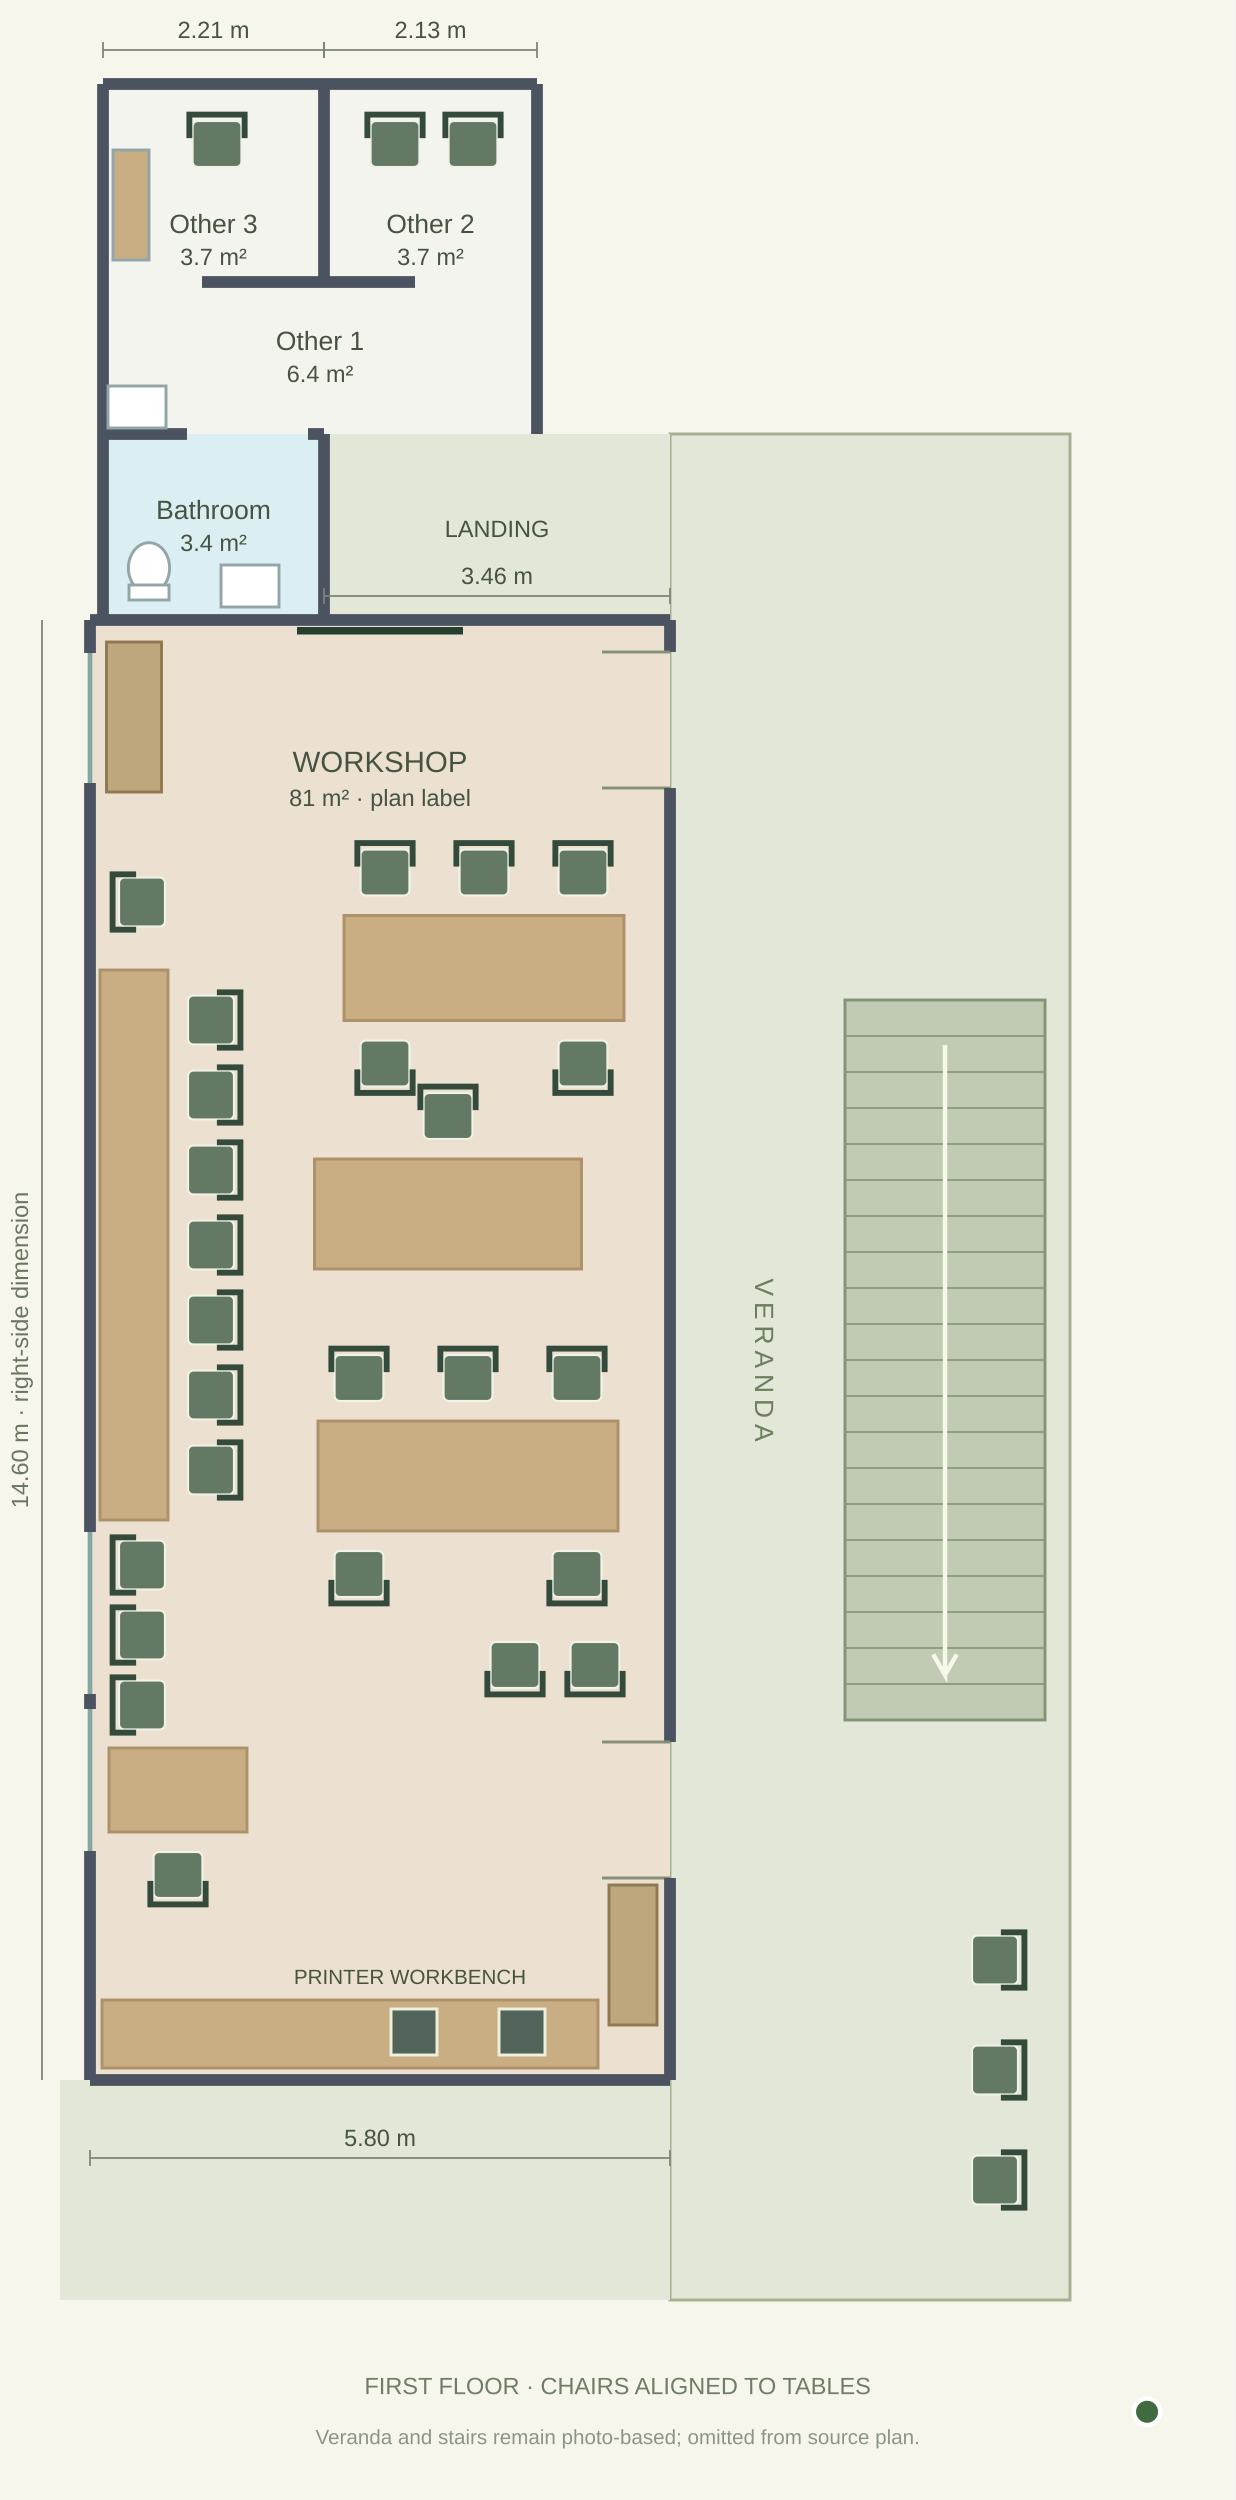
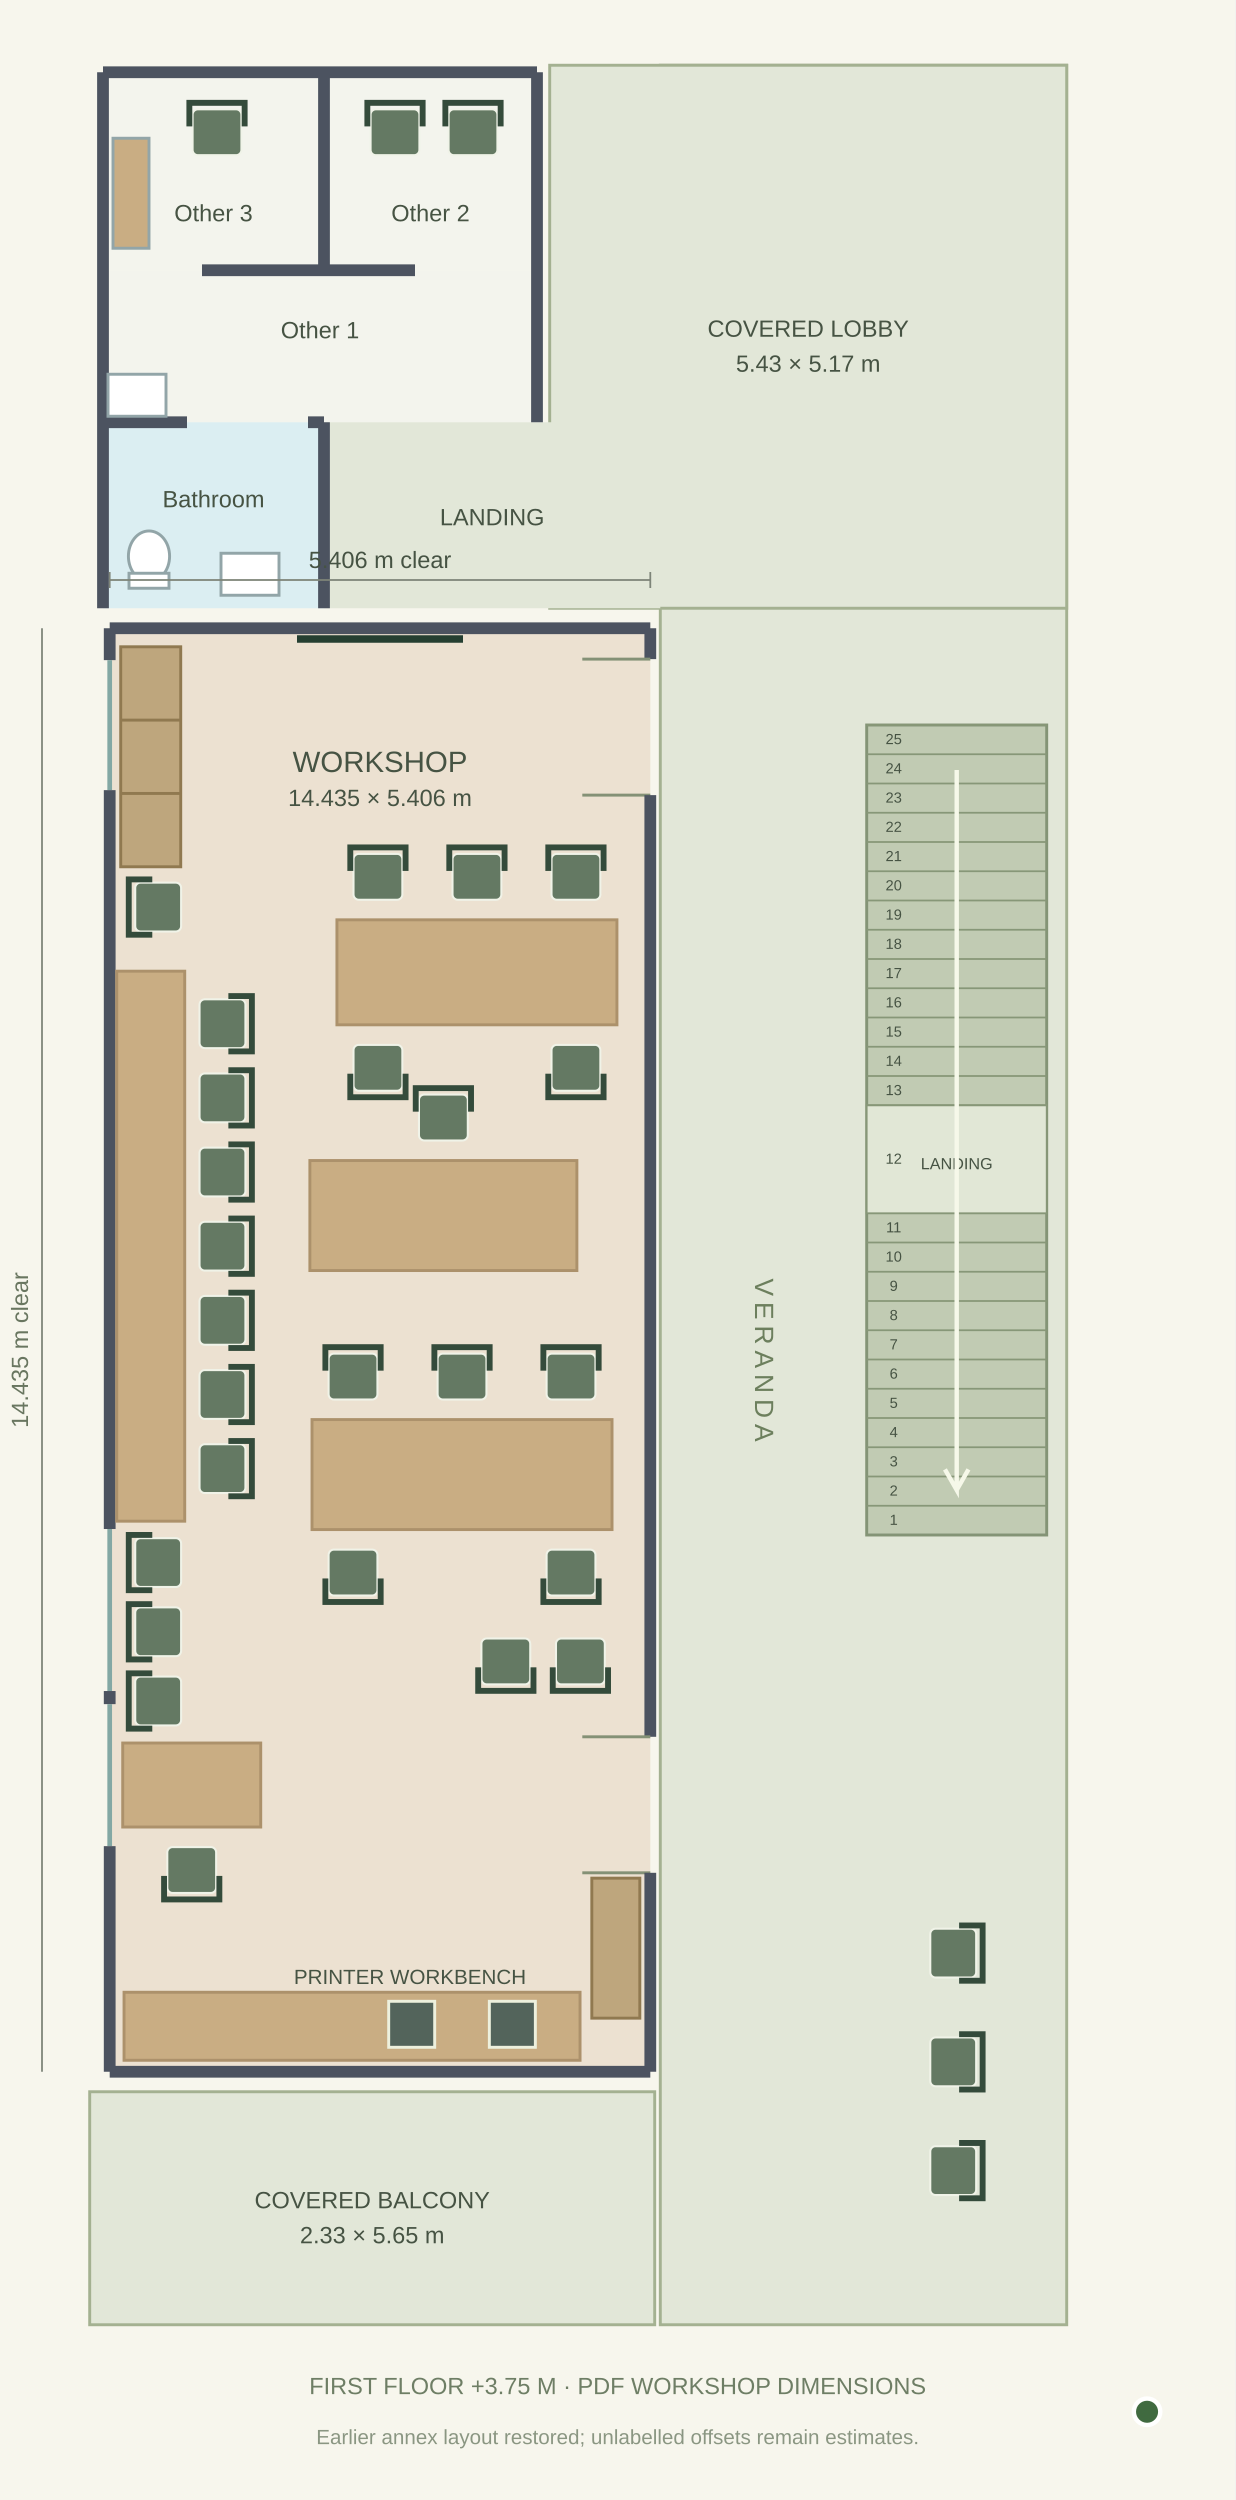
- <svg xmlns="http://www.w3.org/2000/svg" viewBox="0 0 420 850" role="img" aria-label="Reconstructed first-floor plan: 5.80 by 14.60 metre workshop, bathroom, Other 1, Other 2, Other 3 and aligned chairs" font-family="Segoe UI,Arial,sans-serif">
+ <svg xmlns="http://www.w3.org/2000/svg" viewBox="0 0 420 850" role="img" aria-label="Workshop 14.435 by 5.406 metres with the restored earlier bathroom, Other 1, Other 2 and Other 3 layout" font-family="Segoe UI,Arial,sans-serif">
  <rect width="420" height="850" fill="#f7f6ed" />
-   <rect x="227.8" y="147.56" width="136" height="634.44" fill="#e2e7d8" stroke="#a4b191" stroke-width="1" />
-   <rect x="20.4" y="707.2" width="207.4" height="74.8" fill="#e2e7d8" stroke="none" stroke-width="1" />
-   <rect x="30.6" y="210.8" width="197.2" height="496.4" fill="#ece1d1" stroke="none" stroke-width="1" />
-   <rect x="35.02" y="28.56" width="75.14" height="67.32" fill="#f3f4ed" stroke="none" stroke-width="1" />
-   <rect x="110.16" y="28.56" width="72.42" height="67.32" fill="#f3f4ed" stroke="none" stroke-width="1" />
-   <rect x="35.02" y="95.88" width="147.56" height="51.68" fill="#f3f4ed" stroke="none" stroke-width="1" />
-   <rect x="35.02" y="147.56" width="75.14" height="63.24" fill="#dbeef2" stroke="none" stroke-width="1" />
-   <rect x="110.16" y="147.56" width="117.64" height="63.24" fill="#e2e7d8" stroke="none" stroke-width="1" />
-   <path d="M30.6,210.8L227.8,210.8" stroke="#4c5360" stroke-width="4" fill="none" />
-   <path d="M30.6,707.2L227.8,707.2" stroke="#4c5360" stroke-width="4" fill="none" />
-   <path d="M30.6,210.8L30.6,222.02" stroke="#4c5360" stroke-width="4" fill="none" />
-   <path d="M30.6,222.02L30.6,266.22" stroke="#83a8a4" stroke-width="1.6" fill="none" />
-   <path d="M30.6,266.22L30.6,520.88" stroke="#4c5360" stroke-width="4" fill="none" />
-   <path d="M30.6,520.88L30.6,575.96" stroke="#83a8a4" stroke-width="1.6" fill="none" />
-   <path d="M30.6,575.96L30.6,581.06" stroke="#4c5360" stroke-width="4" fill="none" />
-   <path d="M30.6,581.06L30.6,629.34" stroke="#83a8a4" stroke-width="1.6" fill="none" />
-   <path d="M30.6,629.34L30.6,707.2" stroke="#4c5360" stroke-width="4" fill="none" />
-   <path d="M227.8,210.8L227.8,221.68" stroke="#4c5360" stroke-width="4" fill="none" />
-   <path d="M227.8,221.68L204.68,221.68" stroke="#849176" stroke-width="1" fill="none" />
-   <path d="M227.8,267.92L204.68,267.92" stroke="#849176" stroke-width="1" fill="none" />
-   <path d="M227.8,267.92L227.8,592.28" stroke="#4c5360" stroke-width="4" fill="none" />
-   <path d="M227.8,592.28L204.68,592.28" stroke="#849176" stroke-width="1" fill="none" />
-   <path d="M227.8,638.52L204.68,638.52" stroke="#849176" stroke-width="1" fill="none" />
-   <path d="M227.8,638.52L227.8,707.2" stroke="#4c5360" stroke-width="4" fill="none" />
-   <path d="M35.02,28.56L182.58,28.56" stroke="#4c5360" stroke-width="4" fill="none" />
-   <path d="M35.02,28.56L35.02,210.8" stroke="#4c5360" stroke-width="4" fill="none" />
-   <path d="M182.58,28.56L182.58,147.56" stroke="#4c5360" stroke-width="4" fill="none" />
-   <path d="M110.16,28.56L110.16,95.88" stroke="#4c5360" stroke-width="4" fill="none" />
-   <path d="M68.68,95.88L110.16,95.88" stroke="#4c5360" stroke-width="4" fill="none" />
-   <path d="M110.16,95.88L141.1,95.88" stroke="#4c5360" stroke-width="4" fill="none" />
-   <path d="M35.02,147.56L63.58,147.56" stroke="#4c5360" stroke-width="4" fill="none" />
-   <path d="M104.72,147.56L110.16,147.56" stroke="#4c5360" stroke-width="4" fill="none" />
-   <path d="M110.16,147.56L110.16,210.8" stroke="#4c5360" stroke-width="4" fill="none" />
-   <rect x="116.96" y="311.27" width="95.2" height="35.7" fill="#c9ad83" stroke="#ac916b" stroke-width="1" />
-   <rect x="106.93" y="394.06" width="90.78" height="37.4" fill="#c9ad83" stroke="#ac916b" stroke-width="1" />
-   <rect x="108.12" y="483.14" width="102" height="37.4" fill="#c9ad83" stroke="#ac916b" stroke-width="1" />
-   <rect x="37.06" y="594.32" width="46.92" height="28.56" fill="#c9ad83" stroke="#ac916b" stroke-width="1" />
-   <rect x="34" y="329.8" width="23.12" height="187" fill="#c9ad83" stroke="#ac916b" stroke-width="1" />
-   <rect x="34.68" y="680" width="168.64" height="23.12" fill="#c9ad83" stroke="#ac916b" stroke-width="1" />
-   <rect x="207.06" y="640.9" width="16.32" height="47.6" fill="#bea67d" stroke="#907950" stroke-width="1" />
-   <rect x="36.21" y="218.28" width="18.7" height="51" fill="#bea67d" stroke="#907950" stroke-width="1" />
-   <rect x="169.66" y="683.06" width="15.64" height="15.64" fill="#53645b" stroke="#edf0dd" stroke-width="1" />
-   <rect x="132.94" y="683.06" width="15.64" height="15.64" fill="#53645b" stroke="#edf0dd" stroke-width="1" />
-   <rect x="100.98" y="213.18" width="56.44" height="2.55" fill="#253f31" stroke="none" stroke-width="1" />
-   <g transform="translate(130.9,296.65) rotate(-180)">
-     <rect x="-8.3" y="-7.8" width="16.6" height="15.6" rx="1.8" fill="#647963" stroke="#f0f3e8" stroke-width=".7" />
-     <path d="M-9.4 2v8h18.8V2" stroke="#344b3b" fill="none" stroke-width="2" />
-   </g>
-   <g transform="translate(164.56,296.65) rotate(-180)">
-     <rect x="-8.3" y="-7.8" width="16.6" height="15.6" rx="1.8" fill="#647963" stroke="#f0f3e8" stroke-width=".7" />
-     <path d="M-9.4 2v8h18.8V2" stroke="#344b3b" fill="none" stroke-width="2" />
-   </g>
-   <g transform="translate(198.22,296.65) rotate(-180)">
-     <rect x="-8.3" y="-7.8" width="16.6" height="15.6" rx="1.8" fill="#647963" stroke="#f0f3e8" stroke-width=".7" />
-     <path d="M-9.4 2v8h18.8V2" stroke="#344b3b" fill="none" stroke-width="2" />
-   </g>
-   <g transform="translate(130.9,361.59) rotate(0)">
-     <rect x="-8.3" y="-7.8" width="16.6" height="15.6" rx="1.8" fill="#647963" stroke="#f0f3e8" stroke-width=".7" />
-     <path d="M-9.4 2v8h18.8V2" stroke="#344b3b" fill="none" stroke-width="2" />
-   </g>
-   <g transform="translate(198.22,361.59) rotate(0)">
-     <rect x="-8.3" y="-7.8" width="16.6" height="15.6" rx="1.8" fill="#647963" stroke="#f0f3e8" stroke-width=".7" />
-     <path d="M-9.4 2v8h18.8V2" stroke="#344b3b" fill="none" stroke-width="2" />
-   </g>
-   <g transform="translate(152.32,379.44) rotate(-180)">
-     <rect x="-8.3" y="-7.8" width="16.6" height="15.6" rx="1.8" fill="#647963" stroke="#f0f3e8" stroke-width=".7" />
-     <path d="M-9.4 2v8h18.8V2" stroke="#344b3b" fill="none" stroke-width="2" />
-   </g>
-   <g transform="translate(122.06,468.52) rotate(-180)">
-     <rect x="-8.3" y="-7.8" width="16.6" height="15.6" rx="1.8" fill="#647963" stroke="#f0f3e8" stroke-width=".7" />
-     <path d="M-9.4 2v8h18.8V2" stroke="#344b3b" fill="none" stroke-width="2" />
-   </g>
-   <g transform="translate(159.12,468.52) rotate(-180)">
-     <rect x="-8.3" y="-7.8" width="16.6" height="15.6" rx="1.8" fill="#647963" stroke="#f0f3e8" stroke-width=".7" />
-     <path d="M-9.4 2v8h18.8V2" stroke="#344b3b" fill="none" stroke-width="2" />
-   </g>
-   <g transform="translate(196.18,468.52) rotate(-180)">
-     <rect x="-8.3" y="-7.8" width="16.6" height="15.6" rx="1.8" fill="#647963" stroke="#f0f3e8" stroke-width=".7" />
-     <path d="M-9.4 2v8h18.8V2" stroke="#344b3b" fill="none" stroke-width="2" />
-   </g>
-   <g transform="translate(122.06,535.16) rotate(0)">
-     <rect x="-8.3" y="-7.8" width="16.6" height="15.6" rx="1.8" fill="#647963" stroke="#f0f3e8" stroke-width=".7" />
-     <path d="M-9.4 2v8h18.8V2" stroke="#344b3b" fill="none" stroke-width="2" />
-   </g>
-   <g transform="translate(196.18,535.16) rotate(0)">
-     <rect x="-8.3" y="-7.8" width="16.6" height="15.6" rx="1.8" fill="#647963" stroke="#f0f3e8" stroke-width=".7" />
-     <path d="M-9.4 2v8h18.8V2" stroke="#344b3b" fill="none" stroke-width="2" />
-   </g>
-   <g transform="translate(60.52,637.5) rotate(0)">
-     <rect x="-8.3" y="-7.8" width="16.6" height="15.6" rx="1.8" fill="#647963" stroke="#f0f3e8" stroke-width=".7" />
-     <path d="M-9.4 2v8h18.8V2" stroke="#344b3b" fill="none" stroke-width="2" />
-   </g>
-   <g transform="translate(71.74,346.8) rotate(-90)">
-     <rect x="-8.3" y="-7.8" width="16.6" height="15.6" rx="1.8" fill="#647963" stroke="#f0f3e8" stroke-width=".7" />
-     <path d="M-9.4 2v8h18.8V2" stroke="#344b3b" fill="none" stroke-width="2" />
-   </g>
-   <g transform="translate(71.74,372.3) rotate(-90)">
-     <rect x="-8.3" y="-7.8" width="16.6" height="15.6" rx="1.8" fill="#647963" stroke="#f0f3e8" stroke-width=".7" />
-     <path d="M-9.4 2v8h18.8V2" stroke="#344b3b" fill="none" stroke-width="2" />
-   </g>
-   <g transform="translate(71.74,397.8) rotate(-90)">
-     <rect x="-8.3" y="-7.8" width="16.6" height="15.6" rx="1.8" fill="#647963" stroke="#f0f3e8" stroke-width=".7" />
-     <path d="M-9.4 2v8h18.8V2" stroke="#344b3b" fill="none" stroke-width="2" />
-   </g>
-   <g transform="translate(71.74,423.3) rotate(-90)">
-     <rect x="-8.3" y="-7.8" width="16.6" height="15.6" rx="1.8" fill="#647963" stroke="#f0f3e8" stroke-width=".7" />
-     <path d="M-9.4 2v8h18.8V2" stroke="#344b3b" fill="none" stroke-width="2" />
-   </g>
-   <g transform="translate(71.74,448.8) rotate(-90)">
-     <rect x="-8.3" y="-7.8" width="16.6" height="15.6" rx="1.8" fill="#647963" stroke="#f0f3e8" stroke-width=".7" />
-     <path d="M-9.4 2v8h18.8V2" stroke="#344b3b" fill="none" stroke-width="2" />
-   </g>
-   <g transform="translate(71.74,474.3) rotate(-90)">
-     <rect x="-8.3" y="-7.8" width="16.6" height="15.6" rx="1.8" fill="#647963" stroke="#f0f3e8" stroke-width=".7" />
-     <path d="M-9.4 2v8h18.8V2" stroke="#344b3b" fill="none" stroke-width="2" />
-   </g>
-   <g transform="translate(71.74,499.8) rotate(-90)">
-     <rect x="-8.3" y="-7.8" width="16.6" height="15.6" rx="1.8" fill="#647963" stroke="#f0f3e8" stroke-width=".7" />
-     <path d="M-9.4 2v8h18.8V2" stroke="#344b3b" fill="none" stroke-width="2" />
-   </g>
-   <g transform="translate(48.28,532.1) rotate(90)">
-     <rect x="-8.3" y="-7.8" width="16.6" height="15.6" rx="1.8" fill="#647963" stroke="#f0f3e8" stroke-width=".7" />
-     <path d="M-9.4 2v8h18.8V2" stroke="#344b3b" fill="none" stroke-width="2" />
-   </g>
-   <g transform="translate(48.28,555.9) rotate(90)">
-     <rect x="-8.3" y="-7.8" width="16.6" height="15.6" rx="1.8" fill="#647963" stroke="#f0f3e8" stroke-width=".7" />
-     <path d="M-9.4 2v8h18.8V2" stroke="#344b3b" fill="none" stroke-width="2" />
-   </g>
-   <g transform="translate(48.28,579.7) rotate(90)">
-     <rect x="-8.3" y="-7.8" width="16.6" height="15.6" rx="1.8" fill="#647963" stroke="#f0f3e8" stroke-width=".7" />
-     <path d="M-9.4 2v8h18.8V2" stroke="#344b3b" fill="none" stroke-width="2" />
-   </g>
-   <g transform="translate(48.28,306.68) rotate(90)">
-     <rect x="-8.3" y="-7.8" width="16.6" height="15.6" rx="1.8" fill="#647963" stroke="#f0f3e8" stroke-width=".7" />
-     <path d="M-9.4 2v8h18.8V2" stroke="#344b3b" fill="none" stroke-width="2" />
-   </g>
-   <g transform="translate(175.1,566.1) rotate(0)">
-     <rect x="-8.3" y="-7.8" width="16.6" height="15.6" rx="1.8" fill="#647963" stroke="#f0f3e8" stroke-width=".7" />
-     <path d="M-9.4 2v8h18.8V2" stroke="#344b3b" fill="none" stroke-width="2" />
-   </g>
-   <g transform="translate(202.3,566.1) rotate(0)">
-     <rect x="-8.3" y="-7.8" width="16.6" height="15.6" rx="1.8" fill="#647963" stroke="#f0f3e8" stroke-width=".7" />
-     <path d="M-9.4 2v8h18.8V2" stroke="#344b3b" fill="none" stroke-width="2" />
-   </g>
-   <g transform="translate(73.78,48.96) rotate(-180)">
-     <rect x="-8.3" y="-7.8" width="16.6" height="15.6" rx="1.8" fill="#647963" stroke="#f0f3e8" stroke-width=".7" />
-     <path d="M-9.4 2v8h18.8V2" stroke="#344b3b" fill="none" stroke-width="2" />
-   </g>
-   <g transform="translate(134.3,48.96) rotate(-180)">
-     <rect x="-8.3" y="-7.8" width="16.6" height="15.6" rx="1.8" fill="#647963" stroke="#f0f3e8" stroke-width=".7" />
-     <path d="M-9.4 2v8h18.8V2" stroke="#344b3b" fill="none" stroke-width="2" />
-   </g>
-   <g transform="translate(160.82,48.96) rotate(-180)">
-     <rect x="-8.3" y="-7.8" width="16.6" height="15.6" rx="1.8" fill="#647963" stroke="#f0f3e8" stroke-width=".7" />
-     <path d="M-9.4 2v8h18.8V2" stroke="#344b3b" fill="none" stroke-width="2" />
-   </g>
-   <g transform="translate(338.3,666.4) rotate(-90)">
-     <rect x="-8.3" y="-7.8" width="16.6" height="15.6" rx="1.8" fill="#647963" stroke="#f0f3e8" stroke-width=".7" />
-     <path d="M-9.4 2v8h18.8V2" stroke="#344b3b" fill="none" stroke-width="2" />
-   </g>
-   <g transform="translate(338.3,703.8) rotate(-90)">
-     <rect x="-8.3" y="-7.8" width="16.6" height="15.6" rx="1.8" fill="#647963" stroke="#f0f3e8" stroke-width=".7" />
-     <path d="M-9.4 2v8h18.8V2" stroke="#344b3b" fill="none" stroke-width="2" />
-   </g>
-   <g transform="translate(338.3,741.2) rotate(-90)">
-     <rect x="-8.3" y="-7.8" width="16.6" height="15.6" rx="1.8" fill="#647963" stroke="#f0f3e8" stroke-width=".7" />
-     <path d="M-9.4 2v8h18.8V2" stroke="#344b3b" fill="none" stroke-width="2" />
-   </g>
-   <ellipse cx="50.66" cy="193.12" rx="7" ry="8.6" fill="#fff" stroke="#92a5a8" />
-   <rect x="43.86" y="198.9" width="13.6" height="5.1" fill="#fff" stroke="#92a5a8" stroke-width="1" />
-   <rect x="75.14" y="192.1" width="19.72" height="14.28" fill="#fff" stroke="#92a5a8" stroke-width="1" />
-   <rect x="36.72" y="131.24" width="19.72" height="14.28" fill="#fff" stroke="#92a5a8" stroke-width="1" />
-   <rect x="38.42" y="51" width="12.24" height="37.4" fill="#c9ad83" stroke="#92a5a8" stroke-width="1" />
-   <text x="72.59" y="79.22" text-anchor="middle" fill="#465343" font-size="9">Other 3</text>
-   <text x="72.59" y="90.1" text-anchor="middle" fill="#465343" font-size="8">3.7 m²</text>
-   <text x="146.37" y="79.22" text-anchor="middle" fill="#465343" font-size="9">Other 2</text>
-   <text x="146.37" y="90.1" text-anchor="middle" fill="#465343" font-size="8">3.7 m²</text>
-   <text x="108.8" y="119" text-anchor="middle" fill="#465343" font-size="9">Other 1</text>
-   <text x="108.8" y="129.88" text-anchor="middle" fill="#465343" font-size="8">6.4 m²</text>
-   <text x="72.59" y="176.46" text-anchor="middle" fill="#465343" font-size="9">Bathroom</text>
-   <text x="72.59" y="187.34" text-anchor="middle" fill="#465343" font-size="8">3.4 m²</text>
-   <text x="168.98" y="182.58" text-anchor="middle" fill="#465343" font-size="8">LANDING</text>
+   <rect x="224.502" y="22.185" width="138.176" height="768.23" fill="#e2e7d8" stroke="#a4b191" stroke-width="1" />
+   <rect x="186.898" y="22.185" width="175.78" height="184.62" fill="#e2e7d8" stroke="#a4b191" stroke-width="1" />
+   <rect x="30.498" y="711.195" width="192.1" height="79.22" fill="#e2e7d8" stroke="#a4b191" stroke-width="1" />
+   <rect x="37.298" y="213.605" width="183.804" height="490.79" fill="#ece1d1" stroke="none" stroke-width="1" />
+   <rect x="35.02" y="24.565" width="75.14" height="67.32" fill="#f3f4ed" stroke="none" stroke-width="1" />
+   <rect x="110.16" y="24.565" width="72.42" height="67.32" fill="#f3f4ed" stroke="none" stroke-width="1" />
+   <rect x="35.02" y="91.885" width="147.56" height="51.68" fill="#f3f4ed" stroke="none" stroke-width="1" />
+   <rect x="35.02" y="143.565" width="75.14" height="63.24" fill="#dbeef2" stroke="none" stroke-width="1" />
+   <rect x="110.16" y="143.565" width="114.342" height="63.24" fill="#e2e7d8" stroke="none" stroke-width="1" />
+   <path d="M37.298,213.605L221.102,213.605" stroke="#4c5360" stroke-width="4" fill="none" />
+   <path d="M37.298,704.395L221.102,704.395" stroke="#4c5360" stroke-width="4" fill="none" />
+   <path d="M37.298,213.605L37.298,224.448" stroke="#4c5360" stroke-width="4" fill="none" />
+   <path d="M37.298,224.448L37.298,268.648" stroke="#83a8a4" stroke-width="1.6" fill="none" />
+   <path d="M37.298,268.648L37.298,519.869" stroke="#4c5360" stroke-width="4" fill="none" />
+   <path d="M37.298,519.869L37.298,574.949" stroke="#83a8a4" stroke-width="1.6" fill="none" />
+   <path d="M37.298,574.949L37.298,579.408" stroke="#4c5360" stroke-width="4" fill="none" />
+   <path d="M37.298,579.408L37.298,627.688" stroke="#83a8a4" stroke-width="1.6" fill="none" />
+   <path d="M37.298,627.688L37.298,704.395" stroke="#4c5360" stroke-width="4" fill="none" />
+   <path d="M221.102,213.605L221.102,224.101" stroke="#4c5360" stroke-width="4" fill="none" />
+   <path d="M221.102,224.101L197.982,224.101" stroke="#849176" stroke-width="1" fill="none" />
+   <path d="M221.102,270.341L197.982,270.341" stroke="#849176" stroke-width="1" fill="none" />
+   <path d="M221.102,270.341L221.102,590.512" stroke="#4c5360" stroke-width="4" fill="none" />
+   <path d="M221.102,590.512L197.982,590.512" stroke="#849176" stroke-width="1" fill="none" />
+   <path d="M221.102,636.752L197.982,636.752" stroke="#849176" stroke-width="1" fill="none" />
+   <path d="M221.102,636.752L221.102,704.395" stroke="#4c5360" stroke-width="4" fill="none" />
+   <path d="M35.02,24.565L182.58,24.565" stroke="#4c5360" stroke-width="4" fill="none" />
+   <path d="M35.02,24.565L35.02,206.805" stroke="#4c5360" stroke-width="4" fill="none" />
+   <path d="M182.58,24.565L182.58,143.565" stroke="#4c5360" stroke-width="4" fill="none" />
+   <path d="M110.16,24.565L110.16,91.885" stroke="#4c5360" stroke-width="4" fill="none" />
+   <path d="M68.68,91.885L110.16,91.885" stroke="#4c5360" stroke-width="4" fill="none" />
+   <path d="M110.16,91.885L141.1,91.885" stroke="#4c5360" stroke-width="4" fill="none" />
+   <path d="M35.02,143.565L63.58,143.565" stroke="#4c5360" stroke-width="4" fill="none" />
+   <path d="M104.72,143.565L110.16,143.565" stroke="#4c5360" stroke-width="4" fill="none" />
+   <path d="M110.16,143.565L110.16,206.805" stroke="#4c5360" stroke-width="4" fill="none" />
+   <rect x="114.558" y="312.738" width="95.2" height="35.7" fill="#c9ad83" stroke="#ac916b" stroke-width="1" />
+   <rect x="105.359" y="394.583" width="90.78" height="37.4" fill="#c9ad83" stroke="#ac916b" stroke-width="1" />
+   <rect x="106.088" y="482.656" width="102" height="37.4" fill="#c9ad83" stroke="#ac916b" stroke-width="1" />
+   <rect x="41.726" y="592.629" width="46.92" height="28.56" fill="#c9ad83" stroke="#ac916b" stroke-width="1" />
+   <rect x="39.682" y="330.203" width="23.12" height="187" fill="#c9ad83" stroke="#ac916b" stroke-width="1" />
+   <rect x="42.173" y="677.372" width="155.04" height="23.12" fill="#c9ad83" stroke="#ac916b" stroke-width="1" />
+   <rect x="201.217" y="638.575" width="16.32" height="47.6" fill="#bea67d" stroke="#907950" stroke-width="1" />
+   <rect x="41.042" y="219.905" width="20.4" height="74.8" fill="#bea67d" stroke="#907950" stroke-width="1" />
+   <path d="M41.042,244.839L61.442,244.839" stroke="#907950" stroke-width="1" fill="none" />
+   <path d="M41.042,269.772L61.442,269.772" stroke="#907950" stroke-width="1" fill="none" />
+   <rect x="166.38" y="680.439" width="15.64" height="15.64" fill="#53645b" stroke="#edf0dd" stroke-width="1" />
+   <rect x="132.155" y="680.439" width="15.64" height="15.64" fill="#53645b" stroke="#edf0dd" stroke-width="1" />
+   <rect x="100.98" y="215.985" width="56.44" height="2.55" fill="#253f31" stroke="none" stroke-width="1" />
+   <g transform="translate(128.498,298.1178) rotate(-180)">
+     <rect x="-8.3" y="-7.8" width="16.6" height="15.6" rx="1.8" fill="#647963" stroke="#f0f3e8" stroke-width=".7" />
+     <path d="M-9.4 2v8h18.8V2" stroke="#344b3b" fill="none" stroke-width="2" />
+   </g>
+   <g transform="translate(162.158,298.1178) rotate(-180)">
+     <rect x="-8.3" y="-7.8" width="16.6" height="15.6" rx="1.8" fill="#647963" stroke="#f0f3e8" stroke-width=".7" />
+     <path d="M-9.4 2v8h18.8V2" stroke="#344b3b" fill="none" stroke-width="2" />
+   </g>
+   <g transform="translate(195.818,298.1178) rotate(-180)">
+     <rect x="-8.3" y="-7.8" width="16.6" height="15.6" rx="1.8" fill="#647963" stroke="#f0f3e8" stroke-width=".7" />
+     <path d="M-9.4 2v8h18.8V2" stroke="#344b3b" fill="none" stroke-width="2" />
+   </g>
+   <g transform="translate(128.498,363.0578) rotate(0)">
+     <rect x="-8.3" y="-7.8" width="16.6" height="15.6" rx="1.8" fill="#647963" stroke="#f0f3e8" stroke-width=".7" />
+     <path d="M-9.4 2v8h18.8V2" stroke="#344b3b" fill="none" stroke-width="2" />
+   </g>
+   <g transform="translate(195.818,363.0578) rotate(0)">
+     <rect x="-8.3" y="-7.8" width="16.6" height="15.6" rx="1.8" fill="#647963" stroke="#f0f3e8" stroke-width=".7" />
+     <path d="M-9.4 2v8h18.8V2" stroke="#344b3b" fill="none" stroke-width="2" />
+   </g>
+   <g transform="translate(150.7494,379.9626) rotate(-180)">
+     <rect x="-8.3" y="-7.8" width="16.6" height="15.6" rx="1.8" fill="#647963" stroke="#f0f3e8" stroke-width=".7" />
+     <path d="M-9.4 2v8h18.8V2" stroke="#344b3b" fill="none" stroke-width="2" />
+   </g>
+   <g transform="translate(120.0275,468.0358) rotate(-180)">
+     <rect x="-8.3" y="-7.8" width="16.6" height="15.6" rx="1.8" fill="#647963" stroke="#f0f3e8" stroke-width=".7" />
+     <path d="M-9.4 2v8h18.8V2" stroke="#344b3b" fill="none" stroke-width="2" />
+   </g>
+   <g transform="translate(157.0875,468.0358) rotate(-180)">
+     <rect x="-8.3" y="-7.8" width="16.6" height="15.6" rx="1.8" fill="#647963" stroke="#f0f3e8" stroke-width=".7" />
+     <path d="M-9.4 2v8h18.8V2" stroke="#344b3b" fill="none" stroke-width="2" />
+   </g>
+   <g transform="translate(194.1475,468.0358) rotate(-180)">
+     <rect x="-8.3" y="-7.8" width="16.6" height="15.6" rx="1.8" fill="#647963" stroke="#f0f3e8" stroke-width=".7" />
+     <path d="M-9.4 2v8h18.8V2" stroke="#344b3b" fill="none" stroke-width="2" />
+   </g>
+   <g transform="translate(120.0275,534.6758) rotate(0)">
+     <rect x="-8.3" y="-7.8" width="16.6" height="15.6" rx="1.8" fill="#647963" stroke="#f0f3e8" stroke-width=".7" />
+     <path d="M-9.4 2v8h18.8V2" stroke="#344b3b" fill="none" stroke-width="2" />
+   </g>
+   <g transform="translate(194.1475,534.6758) rotate(0)">
+     <rect x="-8.3" y="-7.8" width="16.6" height="15.6" rx="1.8" fill="#647963" stroke="#f0f3e8" stroke-width=".7" />
+     <path d="M-9.4 2v8h18.8V2" stroke="#344b3b" fill="none" stroke-width="2" />
+   </g>
+   <g transform="translate(65.1855,635.8093) rotate(0)">
+     <rect x="-8.3" y="-7.8" width="16.6" height="15.6" rx="1.8" fill="#647963" stroke="#f0f3e8" stroke-width=".7" />
+     <path d="M-9.4 2v8h18.8V2" stroke="#344b3b" fill="none" stroke-width="2" />
+   </g>
+   <g transform="translate(75.64332,348.068) rotate(-90)">
+     <rect x="-8.3" y="-7.8" width="16.6" height="15.6" rx="1.8" fill="#647963" stroke="#f0f3e8" stroke-width=".7" />
+     <path d="M-9.4 2v8h18.8V2" stroke="#344b3b" fill="none" stroke-width="2" />
+   </g>
+   <g transform="translate(75.64332,373.2798) rotate(-90)">
+     <rect x="-8.3" y="-7.8" width="16.6" height="15.6" rx="1.8" fill="#647963" stroke="#f0f3e8" stroke-width=".7" />
+     <path d="M-9.4 2v8h18.8V2" stroke="#344b3b" fill="none" stroke-width="2" />
+   </g>
+   <g transform="translate(75.64332,398.4916) rotate(-90)">
+     <rect x="-8.3" y="-7.8" width="16.6" height="15.6" rx="1.8" fill="#647963" stroke="#f0f3e8" stroke-width=".7" />
+     <path d="M-9.4 2v8h18.8V2" stroke="#344b3b" fill="none" stroke-width="2" />
+   </g>
+   <g transform="translate(75.64332,423.7035) rotate(-90)">
+     <rect x="-8.3" y="-7.8" width="16.6" height="15.6" rx="1.8" fill="#647963" stroke="#f0f3e8" stroke-width=".7" />
+     <path d="M-9.4 2v8h18.8V2" stroke="#344b3b" fill="none" stroke-width="2" />
+   </g>
+   <g transform="translate(75.64332,448.9153) rotate(-90)">
+     <rect x="-8.3" y="-7.8" width="16.6" height="15.6" rx="1.8" fill="#647963" stroke="#f0f3e8" stroke-width=".7" />
+     <path d="M-9.4 2v8h18.8V2" stroke="#344b3b" fill="none" stroke-width="2" />
+   </g>
+   <g transform="translate(75.64332,474.1271) rotate(-90)">
+     <rect x="-8.3" y="-7.8" width="16.6" height="15.6" rx="1.8" fill="#647963" stroke="#f0f3e8" stroke-width=".7" />
+     <path d="M-9.4 2v8h18.8V2" stroke="#344b3b" fill="none" stroke-width="2" />
+   </g>
+   <g transform="translate(75.64332,499.3389) rotate(-90)">
+     <rect x="-8.3" y="-7.8" width="16.6" height="15.6" rx="1.8" fill="#647963" stroke="#f0f3e8" stroke-width=".7" />
+     <path d="M-9.4 2v8h18.8V2" stroke="#344b3b" fill="none" stroke-width="2" />
+   </g>
+   <g transform="translate(53.77698,531.2739) rotate(90)">
+     <rect x="-8.3" y="-7.8" width="16.6" height="15.6" rx="1.8" fill="#647963" stroke="#f0f3e8" stroke-width=".7" />
+     <path d="M-9.4 2v8h18.8V2" stroke="#344b3b" fill="none" stroke-width="2" />
+   </g>
+   <g transform="translate(53.77698,554.8049) rotate(90)">
+     <rect x="-8.3" y="-7.8" width="16.6" height="15.6" rx="1.8" fill="#647963" stroke="#f0f3e8" stroke-width=".7" />
+     <path d="M-9.4 2v8h18.8V2" stroke="#344b3b" fill="none" stroke-width="2" />
+   </g>
+   <g transform="translate(53.77698,578.3359) rotate(90)">
+     <rect x="-8.3" y="-7.8" width="16.6" height="15.6" rx="1.8" fill="#647963" stroke="#f0f3e8" stroke-width=".7" />
+     <path d="M-9.4 2v8h18.8V2" stroke="#344b3b" fill="none" stroke-width="2" />
+   </g>
+   <g transform="translate(53.77698,308.4014) rotate(90)">
+     <rect x="-8.3" y="-7.8" width="16.6" height="15.6" rx="1.8" fill="#647963" stroke="#f0f3e8" stroke-width=".7" />
+     <path d="M-9.4 2v8h18.8V2" stroke="#344b3b" fill="none" stroke-width="2" />
+   </g>
+   <g transform="translate(171.982,564.8896) rotate(0)">
+     <rect x="-8.3" y="-7.8" width="16.6" height="15.6" rx="1.8" fill="#647963" stroke="#f0f3e8" stroke-width=".7" />
+     <path d="M-9.4 2v8h18.8V2" stroke="#344b3b" fill="none" stroke-width="2" />
+   </g>
+   <g transform="translate(197.3342,564.8896) rotate(0)">
+     <rect x="-8.3" y="-7.8" width="16.6" height="15.6" rx="1.8" fill="#647963" stroke="#f0f3e8" stroke-width=".7" />
+     <path d="M-9.4 2v8h18.8V2" stroke="#344b3b" fill="none" stroke-width="2" />
+   </g>
+   <g transform="translate(73.78,44.965) rotate(-180)">
+     <rect x="-8.3" y="-7.8" width="16.6" height="15.6" rx="1.8" fill="#647963" stroke="#f0f3e8" stroke-width=".7" />
+     <path d="M-9.4 2v8h18.8V2" stroke="#344b3b" fill="none" stroke-width="2" />
+   </g>
+   <g transform="translate(134.3,44.965) rotate(-180)">
+     <rect x="-8.3" y="-7.8" width="16.6" height="15.6" rx="1.8" fill="#647963" stroke="#f0f3e8" stroke-width=".7" />
+     <path d="M-9.4 2v8h18.8V2" stroke="#344b3b" fill="none" stroke-width="2" />
+   </g>
+   <g transform="translate(160.82,44.965) rotate(-180)">
+     <rect x="-8.3" y="-7.8" width="16.6" height="15.6" rx="1.8" fill="#647963" stroke="#f0f3e8" stroke-width=".7" />
+     <path d="M-9.4 2v8h18.8V2" stroke="#344b3b" fill="none" stroke-width="2" />
+   </g>
+   <g transform="translate(324.0956,664.0561) rotate(-90)">
+     <rect x="-8.3" y="-7.8" width="16.6" height="15.6" rx="1.8" fill="#647963" stroke="#f0f3e8" stroke-width=".7" />
+     <path d="M-9.4 2v8h18.8V2" stroke="#344b3b" fill="none" stroke-width="2" />
+   </g>
+   <g transform="translate(324.0956,701.0334) rotate(-90)">
+     <rect x="-8.3" y="-7.8" width="16.6" height="15.6" rx="1.8" fill="#647963" stroke="#f0f3e8" stroke-width=".7" />
+     <path d="M-9.4 2v8h18.8V2" stroke="#344b3b" fill="none" stroke-width="2" />
+   </g>
+   <g transform="translate(324.0956,738.0108) rotate(-90)">
+     <rect x="-8.3" y="-7.8" width="16.6" height="15.6" rx="1.8" fill="#647963" stroke="#f0f3e8" stroke-width=".7" />
+     <path d="M-9.4 2v8h18.8V2" stroke="#344b3b" fill="none" stroke-width="2" />
+   </g>
+   <ellipse cx="50.66" cy="189.125" rx="7" ry="8.6" fill="#fff" stroke="#92a5a8" />
+   <rect x="43.86" y="194.905" width="13.6" height="5.1" fill="#fff" stroke="#92a5a8" stroke-width="1" />
+   <rect x="75.14" y="188.105" width="19.72" height="14.28" fill="#fff" stroke="#92a5a8" stroke-width="1" />
+   <rect x="36.72" y="127.245" width="19.72" height="14.28" fill="#fff" stroke="#92a5a8" stroke-width="1" />
+   <rect x="38.42" y="47.005" width="12.24" height="37.4" fill="#c9ad83" stroke="#92a5a8" stroke-width="1" />
+   <text x="72.59" y="75.225" text-anchor="middle" fill="#465343" font-size="8">Other 3</text>
+   <text x="146.37" y="75.225" text-anchor="middle" fill="#465343" font-size="8">Other 2</text>
+   <text x="108.8" y="115.005" text-anchor="middle" fill="#465343" font-size="8">Other 1</text>
+   <text x="72.59" y="172.465" text-anchor="middle" fill="#465343" font-size="8">Bathroom</text>
+   <text x="167.331" y="178.585" text-anchor="middle" fill="#465343" font-size="8">LANDING</text>
  <text x="129.2" y="262.48" text-anchor="middle" fill="#465343" font-size="10">WORKSHOP</text>
-   <text x="129.2" y="274.04" text-anchor="middle" fill="#465343" font-size="8">81 m² · plan label</text>
+   <text x="129.2" y="274.04" text-anchor="middle" fill="#465343" font-size="8">14.435 × 5.406 m</text>
+   <text x="274.788" y="114.495" text-anchor="middle" fill="#465343" font-size="8">COVERED LOBBY</text>
+   <text x="274.788" y="126.395" text-anchor="middle" fill="#465343" font-size="8">5.43 × 5.17 m</text>
+   <text x="126.548" y="750.805" text-anchor="middle" fill="#465343" font-size="8">COVERED BALCONY</text>
+   <text x="126.548" y="762.705" text-anchor="middle" fill="#465343" font-size="8">2.33 × 5.65 m</text>
  <text x="139.4" y="674.56" text-anchor="middle" fill="#465343" font-size="7">PRINTER WORKBENCH</text>
-   <rect x="287.3" y="340" width="68" height="244.8" fill="#c1cbb3" stroke="#849476" stroke-width="1" />
-   <path d="M287.3,352.24L355.3,352.24" stroke="#879778" stroke-width="0.6" fill="none" />
-   <path d="M287.3,364.48L355.3,364.48" stroke="#879778" stroke-width="0.6" fill="none" />
-   <path d="M287.3,376.72L355.3,376.72" stroke="#879778" stroke-width="0.6" fill="none" />
-   <path d="M287.3,388.96L355.3,388.96" stroke="#879778" stroke-width="0.6" fill="none" />
-   <path d="M287.3,401.2L355.3,401.2" stroke="#879778" stroke-width="0.6" fill="none" />
-   <path d="M287.3,413.44L355.3,413.44" stroke="#879778" stroke-width="0.6" fill="none" />
-   <path d="M287.3,425.68L355.3,425.68" stroke="#879778" stroke-width="0.6" fill="none" />
-   <path d="M287.3,437.92L355.3,437.92" stroke="#879778" stroke-width="0.6" fill="none" />
-   <path d="M287.3,450.16L355.3,450.16" stroke="#879778" stroke-width="0.6" fill="none" />
-   <path d="M287.3,462.4L355.3,462.4" stroke="#879778" stroke-width="0.6" fill="none" />
-   <path d="M287.3,474.64L355.3,474.64" stroke="#879778" stroke-width="0.6" fill="none" />
-   <path d="M287.3,486.88L355.3,486.88" stroke="#879778" stroke-width="0.6" fill="none" />
-   <path d="M287.3,499.12L355.3,499.12" stroke="#879778" stroke-width="0.6" fill="none" />
-   <path d="M287.3,511.36L355.3,511.36" stroke="#879778" stroke-width="0.6" fill="none" />
-   <path d="M287.3,523.6L355.3,523.6" stroke="#879778" stroke-width="0.6" fill="none" />
-   <path d="M287.3,535.84L355.3,535.84" stroke="#879778" stroke-width="0.6" fill="none" />
-   <path d="M287.3,548.08L355.3,548.08" stroke="#879778" stroke-width="0.6" fill="none" />
-   <path d="M287.3,560.32L355.3,560.32" stroke="#879778" stroke-width="0.6" fill="none" />
-   <path d="M287.3,572.56L355.3,572.56" stroke="#879778" stroke-width="0.6" fill="none" />
-   <path d="M321.3,355.3v214.2l-4 -7m4 7l4 -7" fill="none" stroke="#f6f8e9" stroke-width="1.5" />
+   <rect x="294.678" y="246.5" width="61.2" height="275.4" fill="#c1cbb3" stroke="#849476" stroke-width="1" />
+   <path d="M294.678,511.955L355.878,511.955" stroke="#879778" stroke-width="0.6" fill="none" />
+   <text x="303.858" y="518.457" text-anchor="middle" fill="#465343" font-size="5">1</text>
+   <path d="M294.678,502.01L355.878,502.01" stroke="#879778" stroke-width="0.6" fill="none" />
+   <text x="303.858" y="508.513" text-anchor="middle" fill="#465343" font-size="5">2</text>
+   <path d="M294.678,492.065L355.878,492.065" stroke="#879778" stroke-width="0.6" fill="none" />
+   <text x="303.858" y="498.567" text-anchor="middle" fill="#465343" font-size="5">3</text>
+   <path d="M294.678,482.12L355.878,482.12" stroke="#879778" stroke-width="0.6" fill="none" />
+   <text x="303.858" y="488.623" text-anchor="middle" fill="#465343" font-size="5">4</text>
+   <path d="M294.678,472.175L355.878,472.175" stroke="#879778" stroke-width="0.6" fill="none" />
+   <text x="303.858" y="478.678" text-anchor="middle" fill="#465343" font-size="5">5</text>
+   <path d="M294.678,462.23L355.878,462.23" stroke="#879778" stroke-width="0.6" fill="none" />
+   <text x="303.858" y="468.733" text-anchor="middle" fill="#465343" font-size="5">6</text>
+   <path d="M294.678,452.285L355.878,452.285" stroke="#879778" stroke-width="0.6" fill="none" />
+   <text x="303.858" y="458.788" text-anchor="middle" fill="#465343" font-size="5">7</text>
+   <path d="M294.678,442.34L355.878,442.34" stroke="#879778" stroke-width="0.6" fill="none" />
+   <text x="303.858" y="448.842" text-anchor="middle" fill="#465343" font-size="5">8</text>
+   <path d="M294.678,432.395L355.878,432.395" stroke="#879778" stroke-width="0.6" fill="none" />
+   <text x="303.858" y="438.897" text-anchor="middle" fill="#465343" font-size="5">9</text>
+   <path d="M294.678,422.45L355.878,422.45" stroke="#879778" stroke-width="0.6" fill="none" />
+   <text x="303.858" y="428.953" text-anchor="middle" fill="#465343" font-size="5">10</text>
+   <path d="M294.678,412.505L355.878,412.505" stroke="#879778" stroke-width="0.6" fill="none" />
+   <text x="303.858" y="419.007" text-anchor="middle" fill="#465343" font-size="5">11</text>
+   <rect x="294.678" y="375.785" width="61.2" height="36.72" fill="#e1e7d6" stroke="#879778" stroke-width="0.6" />
+   <path d="M294.678,375.785L355.878,375.785" stroke="#879778" stroke-width="0.6" fill="none" />
+   <text x="303.858" y="395.675" text-anchor="middle" fill="#465343" font-size="5">12</text>
+   <text x="325.278" y="397.545" text-anchor="middle" fill="#465343" font-size="5.5">LANDING</text>
+   <path d="M294.678,365.84L355.878,365.84" stroke="#879778" stroke-width="0.6" fill="none" />
+   <text x="303.858" y="372.342" text-anchor="middle" fill="#465343" font-size="5">13</text>
+   <path d="M294.678,355.895L355.878,355.895" stroke="#879778" stroke-width="0.6" fill="none" />
+   <text x="303.858" y="362.398" text-anchor="middle" fill="#465343" font-size="5">14</text>
+   <path d="M294.678,345.95L355.878,345.95" stroke="#879778" stroke-width="0.6" fill="none" />
+   <text x="303.858" y="352.453" text-anchor="middle" fill="#465343" font-size="5">15</text>
+   <path d="M294.678,336.005L355.878,336.005" stroke="#879778" stroke-width="0.6" fill="none" />
+   <text x="303.858" y="342.507" text-anchor="middle" fill="#465343" font-size="5">16</text>
+   <path d="M294.678,326.06L355.878,326.06" stroke="#879778" stroke-width="0.6" fill="none" />
+   <text x="303.858" y="332.562" text-anchor="middle" fill="#465343" font-size="5">17</text>
+   <path d="M294.678,316.115L355.878,316.115" stroke="#879778" stroke-width="0.6" fill="none" />
+   <text x="303.858" y="322.618" text-anchor="middle" fill="#465343" font-size="5">18</text>
+   <path d="M294.678,306.17L355.878,306.17" stroke="#879778" stroke-width="0.6" fill="none" />
+   <text x="303.858" y="312.673" text-anchor="middle" fill="#465343" font-size="5">19</text>
+   <path d="M294.678,296.225L355.878,296.225" stroke="#879778" stroke-width="0.6" fill="none" />
+   <text x="303.858" y="302.728" text-anchor="middle" fill="#465343" font-size="5">20</text>
+   <path d="M294.678,286.28L355.878,286.28" stroke="#879778" stroke-width="0.6" fill="none" />
+   <text x="303.858" y="292.783" text-anchor="middle" fill="#465343" font-size="5">21</text>
+   <path d="M294.678,276.335L355.878,276.335" stroke="#879778" stroke-width="0.6" fill="none" />
+   <text x="303.858" y="282.837" text-anchor="middle" fill="#465343" font-size="5">22</text>
+   <path d="M294.678,266.39L355.878,266.39" stroke="#879778" stroke-width="0.6" fill="none" />
+   <text x="303.858" y="272.892" text-anchor="middle" fill="#465343" font-size="5">23</text>
+   <path d="M294.678,256.445L355.878,256.445" stroke="#879778" stroke-width="0.6" fill="none" />
+   <text x="303.858" y="262.947" text-anchor="middle" fill="#465343" font-size="5">24</text>
+   <path d="M294.678,246.5L355.878,246.5" stroke="#879778" stroke-width="0.6" fill="none" />
+   <text x="303.858" y="253.002" text-anchor="middle" fill="#465343" font-size="5">25</text>
+   <path d="M325.278,261.8v244.8l-4 -7m4 7l4 -7" fill="none" stroke="#f6f8e9" stroke-width="1.5" />
  <text x="256.7" y="462.4" transform="rotate(90 256.7 462.4)" text-anchor="middle" font-size="9" letter-spacing="2" fill="#6c7f5d">VERANDA</text>
-   <path d="M35.02,17L110.16,17" stroke="#7d8478" stroke-width="0.6" fill="none" />
-   <path d="M35.02,14.28L35.02,19.72" stroke="#7d8478" stroke-width="0.6" fill="none" />
-   <path d="M110.16,14.28L110.16,19.72" stroke="#7d8478" stroke-width="0.6" fill="none" />
-   <text x="72.59" y="12.92" text-anchor="middle" fill="#465343" font-size="8">2.21 m</text>
-   <path d="M110.16,17L182.58,17" stroke="#7d8478" stroke-width="0.6" fill="none" />
-   <path d="M110.16,14.28L110.16,19.72" stroke="#7d8478" stroke-width="0.6" fill="none" />
-   <path d="M182.58,14.28L182.58,19.72" stroke="#7d8478" stroke-width="0.6" fill="none" />
-   <text x="146.37" y="12.92" text-anchor="middle" fill="#465343" font-size="8">2.13 m</text>
-   <path d="M110.16,202.64L227.8,202.64" stroke="#7d8478" stroke-width="0.6" fill="none" />
-   <path d="M110.16,199.92L110.16,205.36" stroke="#7d8478" stroke-width="0.6" fill="none" />
-   <path d="M227.8,199.92L227.8,205.36" stroke="#7d8478" stroke-width="0.6" fill="none" />
-   <text x="168.98" y="198.56" text-anchor="middle" fill="#465343" font-size="8">3.46 m</text>
-   <path d="M30.6,733.72L227.8,733.72" stroke="#7d8478" stroke-width="0.6" fill="none" />
-   <path d="M30.6,731L30.6,736.44" stroke="#7d8478" stroke-width="0.6" fill="none" />
-   <path d="M227.8,731L227.8,736.44" stroke="#7d8478" stroke-width="0.6" fill="none" />
-   <text x="129.2" y="729.64" text-anchor="middle" fill="#465343" font-size="8">5.80 m</text>
-   <path d="M14.28,210.8L14.28,707.2" stroke="#7d8478" stroke-width="0.6" fill="none" />
-   <text transform="translate(9.52,459) rotate(-90)" text-anchor="middle" font-size="8" fill="#697660">14.60 m · right-side dimension</text>
+   <path d="M37.298,197.2L221.102,197.2" stroke="#7d8478" stroke-width="0.6" fill="none" />
+   <path d="M37.298,194.48L37.298,199.92" stroke="#7d8478" stroke-width="0.6" fill="none" />
+   <path d="M221.102,194.48L221.102,199.92" stroke="#7d8478" stroke-width="0.6" fill="none" />
+   <text x="129.2" y="193.12" text-anchor="middle" fill="#465343" font-size="8">5.406 m clear</text>
+   <path d="M14.28,213.605L14.28,704.395" stroke="#7d8478" stroke-width="0.6" fill="none" />
+   <text transform="translate(9.52,459) rotate(-90)" text-anchor="middle" font-size="8" fill="#697660">14.435 m clear</text>
  <circle id="map-marker" r="4.5" cx="390" cy="820" fill="#406a40" stroke="white" stroke-width="1.5" />
-   <text x="210" y="814" text-anchor="middle" font-size="8" fill="#6e7e65">FIRST FLOOR · CHAIRS ALIGNED TO TABLES</text>
-   <text x="210" y="831" text-anchor="middle" font-size="7" fill="#8a9682">Veranda and stairs remain photo-based; omitted from source plan.</text>
+   <text x="210" y="814" text-anchor="middle" font-size="8" fill="#6e7e65">FIRST FLOOR +3.75 M · PDF WORKSHOP DIMENSIONS</text>
+   <text x="210" y="831" text-anchor="middle" font-size="7" fill="#8a9682">Earlier annex layout restored; unlabelled offsets remain estimates.</text>
</svg>
